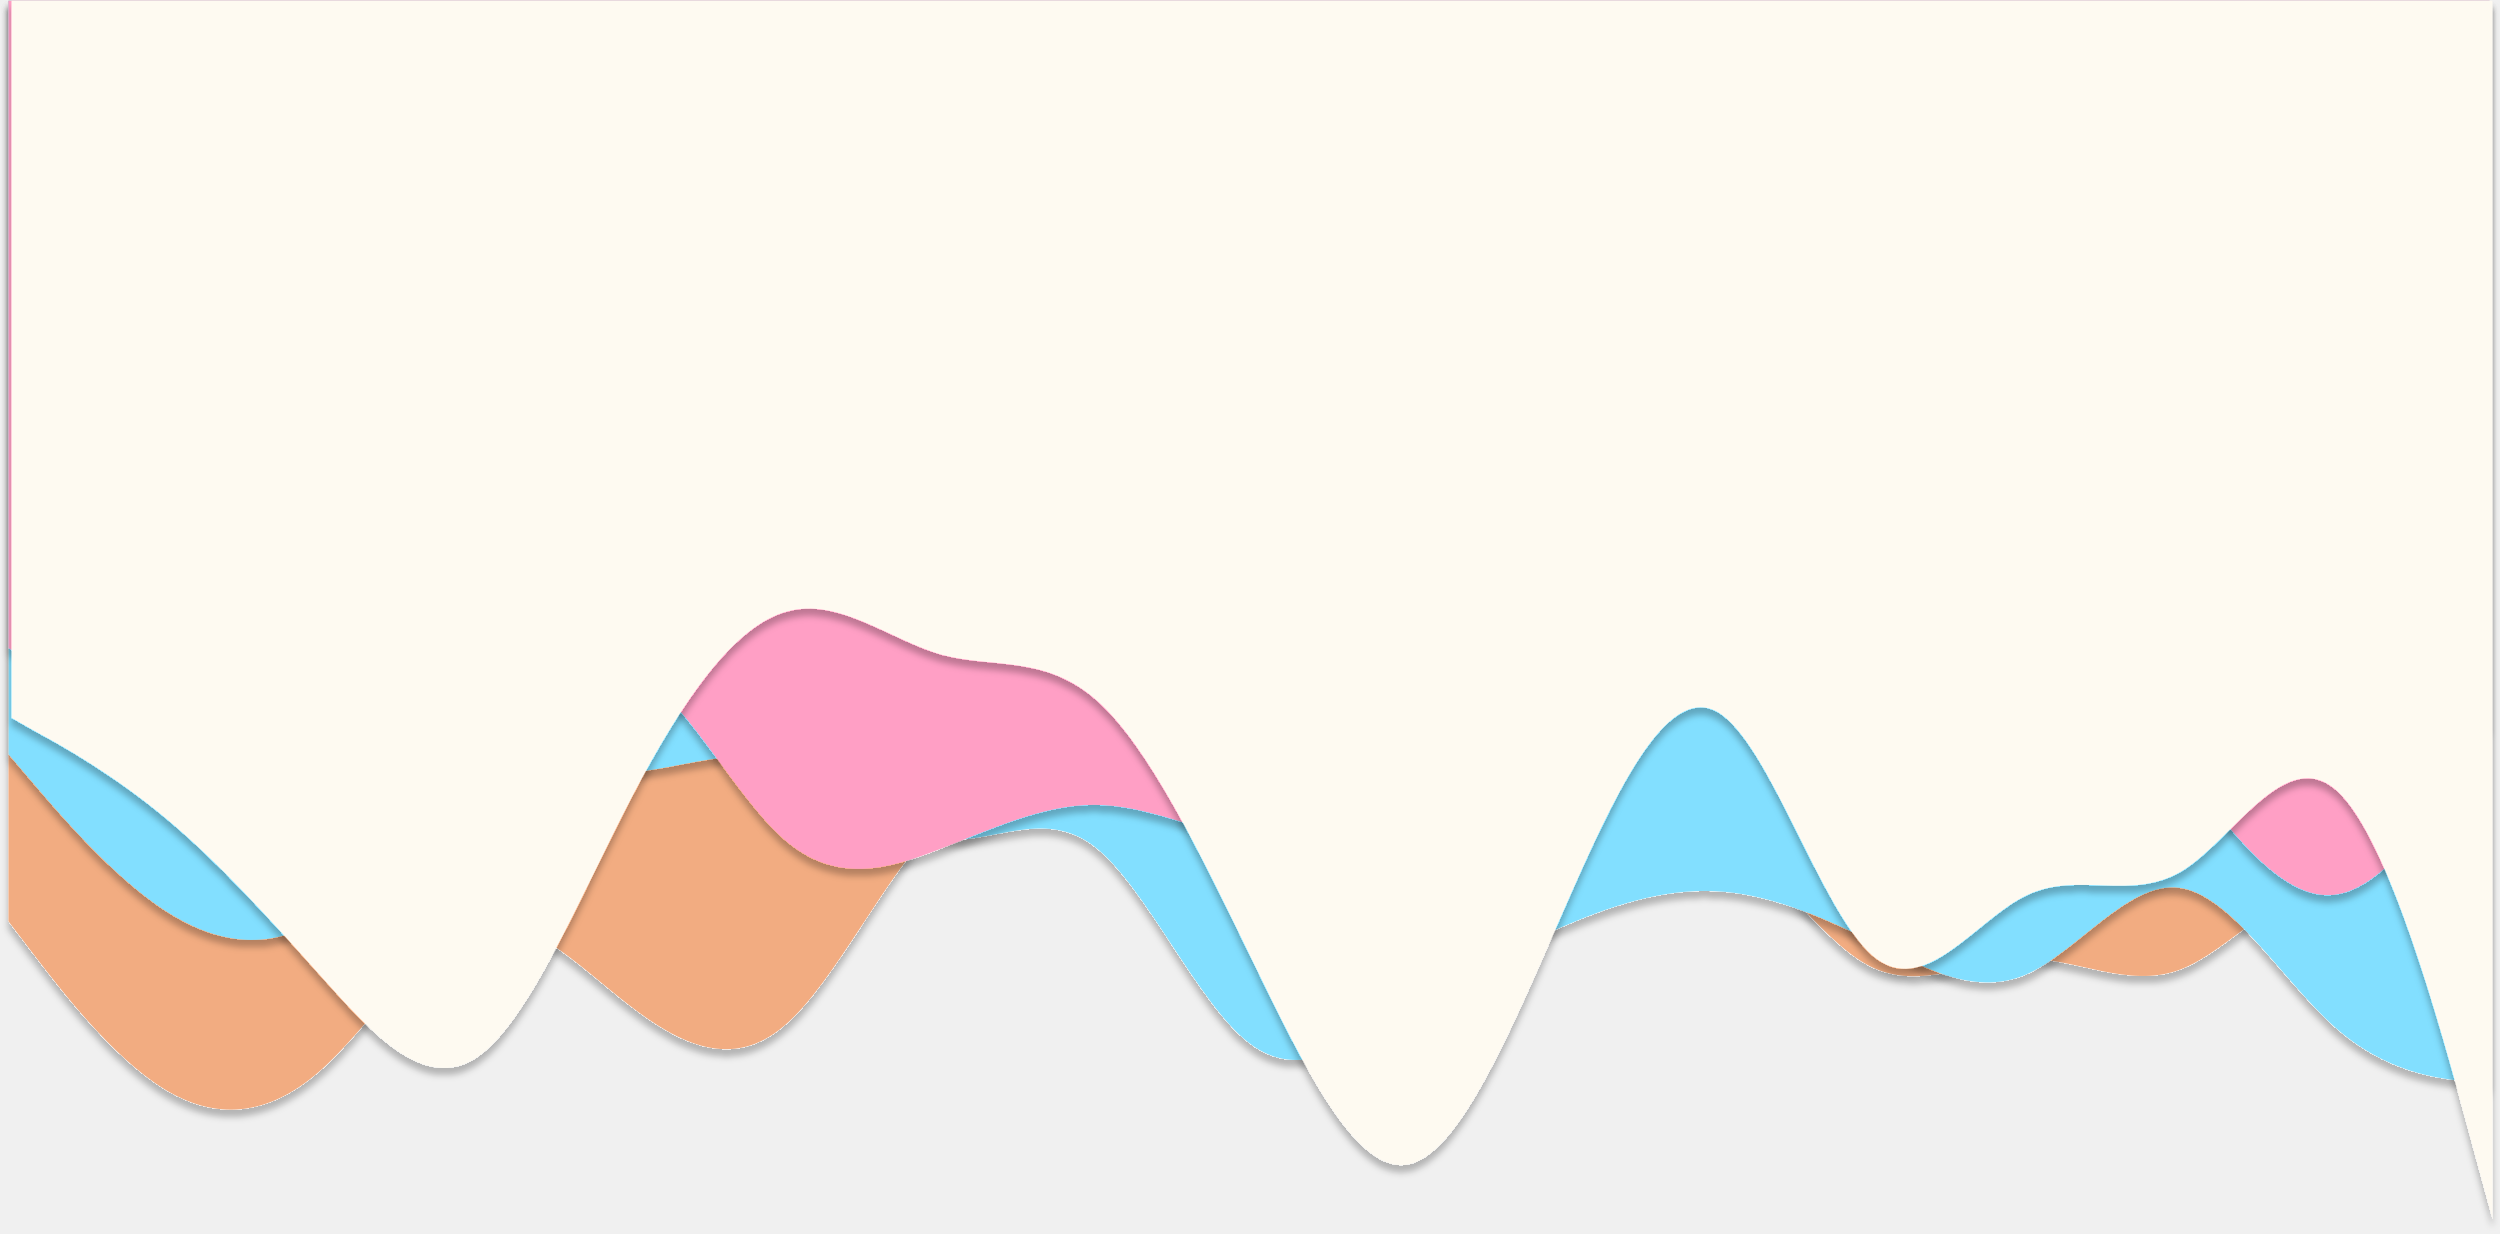
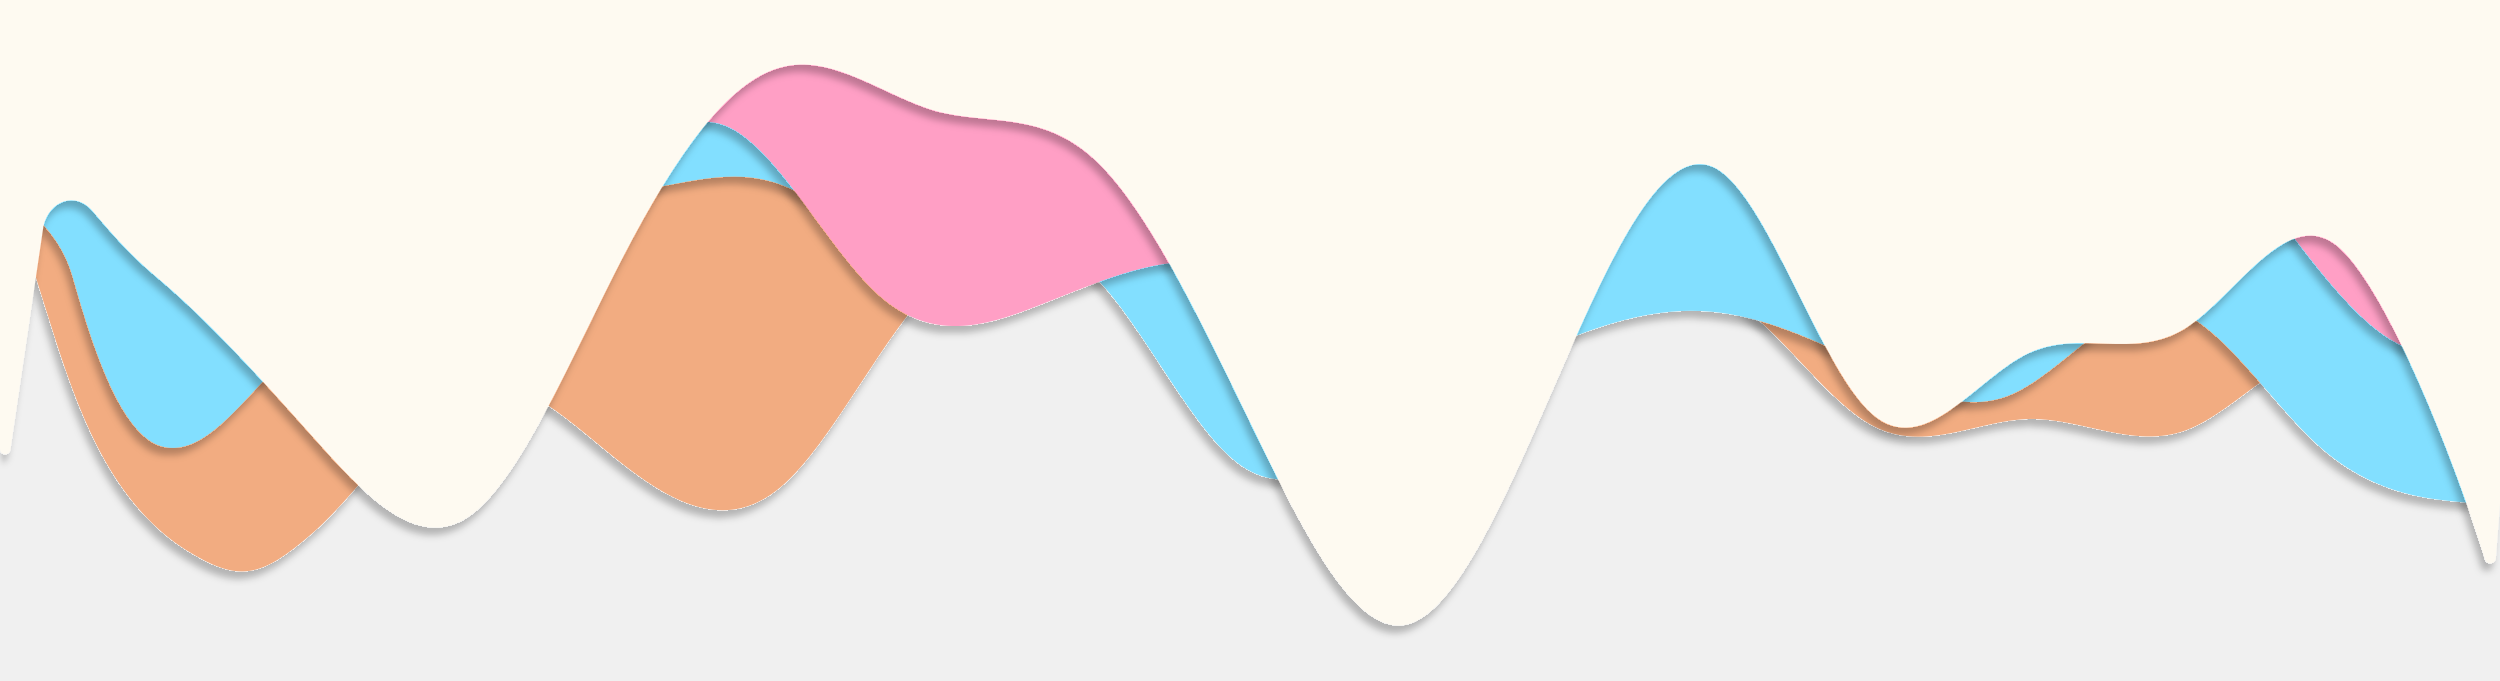
- <svg xmlns="http://www.w3.org/2000/svg" width="1451" height="716" viewBox="0 0 1451 716" fill="none">
-   <g filter="url(#filter0_d_190_12403)">
-     <path d="M4.909 534.706L19.909 554.374C34.909 573.887 64.909 613.223 94.909 631.807C124.909 650.39 154.909 648.222 184.909 622.205C214.909 596.188 244.909 546.012 274.909 537.029C304.909 528.047 334.909 559.949 364.909 583.179C394.909 606.409 424.909 620.966 454.909 595.568C484.909 570.325 514.909 505.282 544.909 477.871C574.909 450.615 604.909 460.836 634.909 467.031C664.909 473.225 694.909 475.393 724.909 467.805C754.909 460.371 784.909 443.336 814.909 452.164C844.909 460.836 874.909 495.526 904.909 498.623C934.909 501.72 964.909 473.225 994.909 484.066C1024.91 494.906 1054.91 545.082 1084.91 560.569C1114.91 576.055 1144.91 556.852 1174.91 556.388C1204.91 555.923 1234.91 573.887 1264.91 562.892C1294.91 551.742 1324.91 511.477 1354.91 518.136C1384.91 524.95 1414.91 578.533 1429.91 605.48L1444.91 632.271V0.424H1429.91C1414.91 0.424 1384.91 0.424 1354.91 0.424C1324.91 0.424 1294.91 0.424 1264.91 0.424C1234.91 0.424 1204.91 0.424 1174.91 0.424C1144.91 0.424 1114.91 0.424 1084.91 0.424C1054.91 0.424 1024.91 0.424 994.909 0.424C964.909 0.424 934.909 0.424 904.909 0.424C874.909 0.424 844.909 0.424 814.909 0.424C784.909 0.424 754.909 0.424 724.909 0.424C694.909 0.424 664.909 0.424 634.909 0.424C604.909 0.424 574.909 0.424 544.909 0.424C514.909 0.424 484.909 0.424 454.909 0.424C424.909 0.424 394.909 0.424 364.909 0.424C334.909 0.424 304.909 0.424 274.909 0.424C244.909 0.424 214.909 0.424 184.909 0.424C154.909 0.424 124.909 0.424 94.909 0.424C64.909 0.424 34.909 0.424 19.909 0.424H4.909V534.706Z" fill="#F2AC81" />
-   </g>
-   <g filter="url(#filter1_d_190_12403)">
-     <path d="M4.909 437.753L19.909 455.324C34.909 472.896 64.909 508.038 94.909 527.952C124.909 547.671 154.909 552.357 184.909 534.005C214.909 515.848 244.909 474.848 274.909 458.643C304.909 442.244 334.909 450.834 364.909 448.491C394.909 446.148 424.909 433.263 454.909 442.244C484.909 451.42 514.909 482.658 544.909 486.953C574.909 491.053 604.909 468.405 634.909 491.053C664.909 513.895 694.909 582.228 724.909 605.266C754.909 628.499 784.909 606.242 814.909 587.109C844.909 567.976 874.909 551.576 904.909 538.69C934.909 525.61 964.909 515.848 994.909 517.214C1024.91 518.386 1054.91 530.881 1084.91 545.719C1114.91 560.752 1144.91 578.323 1174.91 566.023C1204.91 553.528 1234.91 511.357 1264.91 515.262C1294.91 519.167 1324.91 569.147 1354.91 595.895C1384.91 622.642 1414.91 625.766 1429.91 627.523L1444.91 629.085V0.424H1429.91C1414.91 0.424 1384.91 0.424 1354.91 0.424C1324.91 0.424 1294.91 0.424 1264.91 0.424C1234.91 0.424 1204.91 0.424 1174.91 0.424C1144.91 0.424 1114.91 0.424 1084.91 0.424C1054.91 0.424 1024.91 0.424 994.909 0.424C964.909 0.424 934.909 0.424 904.909 0.424C874.909 0.424 844.909 0.424 814.909 0.424C784.909 0.424 754.909 0.424 724.909 0.424C694.909 0.424 664.909 0.424 634.909 0.424C604.909 0.424 574.909 0.424 544.909 0.424C514.909 0.424 484.909 0.424 454.909 0.424C424.909 0.424 394.909 0.424 364.909 0.424C334.909 0.424 304.909 0.424 274.909 0.424C244.909 0.424 214.909 0.424 184.909 0.424C154.909 0.424 124.909 0.424 94.909 0.424C64.909 0.424 34.909 0.424 19.909 0.424H4.909V437.753Z" fill="#82DFFF" />
-   </g>
-   <g filter="url(#filter2_d_190_12403)">
-     <path d="M4.909 376.185L19.909 385.041C34.909 393.657 64.909 411.368 94.909 437.217C124.909 463.065 154.909 497.53 184.909 501.838C214.909 506.146 244.909 480.776 274.909 448.466C304.909 416.155 334.909 376.903 364.909 388.152C394.909 399.401 424.909 460.672 454.909 486.999C484.909 513.326 514.909 504.71 544.909 492.983C574.909 481.494 604.909 467.134 634.909 467.134C664.909 467.134 694.909 481.494 724.909 488.674C754.909 495.855 784.909 495.855 814.909 471.203C844.909 446.311 874.909 397.008 904.909 368.287C934.909 339.566 964.909 331.429 994.909 365.415C1024.91 399.401 1054.91 475.032 1084.91 475.511C1114.91 475.989 1144.91 400.837 1174.91 382.887C1204.91 364.936 1234.91 404.188 1264.91 443.679C1294.91 483.17 1324.91 522.9 1354.91 519.31C1384.91 515.72 1414.91 468.809 1429.91 445.115L1444.91 421.66V0.424H1429.91C1414.91 0.424 1384.91 0.424 1354.91 0.424C1324.91 0.424 1294.91 0.424 1264.91 0.424C1234.91 0.424 1204.91 0.424 1174.91 0.424C1144.91 0.424 1114.91 0.424 1084.91 0.424C1054.91 0.424 1024.91 0.424 994.909 0.424C964.909 0.424 934.909 0.424 904.909 0.424C874.909 0.424 844.909 0.424 814.909 0.424C784.909 0.424 754.909 0.424 724.909 0.424C694.909 0.424 664.909 0.424 634.909 0.424C604.909 0.424 574.909 0.424 544.909 0.424C514.909 0.424 484.909 0.424 454.909 0.424C424.909 0.424 394.909 0.424 364.909 0.424C334.909 0.424 304.909 0.424 274.909 0.424C244.909 0.424 214.909 0.424 184.909 0.424C154.909 0.424 124.909 0.424 94.909 0.424C64.909 0.424 34.909 0.424 19.909 0.424H4.909V376.185Z" fill="#FF9FC5" />
-   </g>
-   <g filter="url(#filter3_d_190_12403)">
-     <path d="M6.662 416.662L21.662 425.187C36.662 433.211 66.662 450.262 96.662 475.337C126.662 500.411 156.662 533.51 186.662 567.11C216.662 600.71 246.662 633.808 276.662 613.748C306.662 593.689 336.662 520.471 366.662 462.799C396.662 405.128 426.662 363.002 456.662 354.978C486.662 346.453 516.662 371.528 546.662 380.053C576.662 388.077 606.662 380.053 636.662 406.632C666.662 433.211 696.662 495.396 726.662 557.08C756.662 618.763 786.662 680.948 816.662 675.933C846.662 670.919 876.662 598.704 906.662 530.501C936.662 461.796 966.662 396.602 996.662 413.152C1026.66 430.202 1056.66 528.495 1086.66 554.572C1116.66 580.65 1146.66 533.51 1176.66 519.468C1206.66 505.426 1236.66 523.48 1266.66 505.426C1296.66 486.871 1326.66 431.707 1356.66 459.289C1386.66 486.871 1416.66 597.199 1431.66 652.363L1446.66 707.527V0.424H1431.66C1416.66 0.424 1386.66 0.424 1356.66 0.424C1326.66 0.424 1296.66 0.424 1266.66 0.424C1236.66 0.424 1206.66 0.424 1176.66 0.424C1146.66 0.424 1116.66 0.424 1086.66 0.424C1056.66 0.424 1026.66 0.424 996.662 0.424C966.662 0.424 936.662 0.424 906.662 0.424C876.662 0.424 846.662 0.424 816.662 0.424C786.662 0.424 756.662 0.424 726.662 0.424C696.662 0.424 666.662 0.424 636.662 0.424C606.662 0.424 576.662 0.424 546.662 0.424C516.662 0.424 486.662 0.424 456.662 0.424C426.662 0.424 396.662 0.424 366.662 0.424C336.662 0.424 306.662 0.424 276.662 0.424C246.662 0.424 216.662 0.424 186.662 0.424C156.662 0.424 126.662 0.424 96.662 0.424C66.662 0.424 36.662 0.424 21.662 0.424H6.662V416.662Z" fill="#FEFAF1" />
+ <svg xmlns="http://www.w3.org/2000/svg" width="1440" height="392" viewBox="0 0 1440 392" fill="none">
+   <g clip-path="url(#clip0_221_2997)">
+     <g filter="url(#filter0_d_221_2997)">
+       <path d="M19 154.5L26.668 178.91C41.441 225.938 57.306 276.601 95.203 308.124C98.98 311.266 103.06 314.246 107.5 317C137.479 335.595 149.896 333.202 179.875 307.168C209.854 281.135 239.833 230.927 269.812 221.94C299.792 212.952 329.771 244.874 359.75 268.118C389.729 291.362 419.708 305.928 449.688 280.515C479.667 255.256 509.646 190.173 539.625 162.745C569.604 135.471 599.583 145.699 629.562 151.897C659.542 158.096 689.521 160.265 719.5 152.672C749.479 145.234 779.458 128.188 809.438 137.021C839.417 145.699 869.396 180.41 899.375 183.509C929.354 186.609 959.333 158.096 989.312 168.943C1019.29 179.79 1049.27 229.998 1079.25 245.494C1109.23 260.99 1139.21 241.775 1169.19 241.31C1199.17 240.845 1229.15 258.82 1259.12 247.818C1289.1 236.661 1319.08 196.371 1349.06 203.034C1379.04 209.853 1400.01 240.537 1415 267.5L1430 291L1439 -315H1424.01C1409.02 -315 1379.04 -315 1349.06 -315C1319.08 -315 1289.1 -315 1259.12 -315C1229.15 -315 1199.17 -315 1169.19 -315C1139.21 -315 1109.23 -315 1079.25 -315C1049.27 -315 1019.29 -315 989.312 -315C959.333 -315 929.354 -315 899.375 -315C869.396 -315 839.417 -315 809.438 -315C779.458 -315 749.479 -315 719.5 -315C689.521 -315 659.542 -315 629.562 -315C599.583 -315 569.604 -315 539.625 -315C509.646 -315 479.667 -315 449.688 -315C419.708 -315 389.729 -315 359.75 -315C329.771 -315 299.792 -315 269.812 -315C239.833 -315 209.854 -315 179.875 -315C149.896 -315 119.917 -315 89.938 -315C59.958 -315 29.979 -315 14.99 -315H0L19 154.5Z" fill="#F2AC81" />
+     </g>
+     <g filter="url(#filter1_d_221_2997)">
+       <path d="M16.5 7.5L15 120.5V120.5C27.747 130.306 37.261 143.539 41.712 158.993C51.295 192.262 66.298 243.572 89 255.5C120 270.5 148.437 213.963 178.125 195.776C207.813 177.783 237.5 137.152 267.188 121.093C296.875 104.841 326.562 113.354 356.25 111.033C385.938 108.711 415.625 95.941 445.312 104.841C475 113.935 504.687 144.891 534.375 149.148C564.063 153.211 593.75 130.767 623.438 153.211C653.125 175.848 682.812 243.565 712.5 266.396C742.188 289.42 771.875 267.363 801.562 248.402C831.25 229.441 860.937 213.189 890.625 200.42C920.313 187.457 950 177.783 979.688 179.137C1009.38 180.298 1039.06 192.68 1068.75 207.385C1098.44 222.283 1128.12 239.696 1157.81 227.507C1187.5 215.124 1217.19 173.333 1246.88 177.202C1276.56 181.072 1306.25 230.602 1335.94 257.109C1365.63 283.615 1395.31 286.711 1410.16 288.452L1425 290V-333H1410.16C1395.31 -333 1365.63 -333 1335.94 -333C1306.25 -333 1276.56 -333 1246.88 -333C1217.19 -333 1187.5 -333 1157.81 -333C1128.12 -333 1098.44 -333 1068.75 -333C1039.06 -333 1009.38 -333 979.688 -333C950 -333 920.313 -333 890.625 -333C860.937 -333 831.25 -333 801.562 -333C771.875 -333 742.188 -333 712.5 -333C682.812 -333 653.125 -333 623.438 -333C593.75 -333 564.063 -333 534.375 -333C504.687 -333 475 -333 445.312 -333C415.625 -333 385.938 -333 356.25 -333C326.562 -333 296.875 -333 267.188 -333C237.5 -333 207.813 -333 178.125 -333C148.437 -333 118.75 -333 89.062 -333C59.375 -333 29.688 -333 14.844 -333H0L16.5 7.5Z" fill="#82DFFF" />
+     </g>
+     <g filter="url(#filter2_d_221_2997)">
+       <path d="M58.5 1L101.5 61.5C116.448 70.081 118.292 95.272 148.188 121.016C178.083 146.759 207.979 181.083 237.875 185.374C267.771 189.665 297.667 164.398 327.562 132.219C357.458 100.039 387.354 60.948 417.25 72.151C447.146 83.354 477.042 144.375 506.938 170.595C536.833 196.816 566.729 188.234 596.625 176.555C626.521 165.113 656.417 150.811 686.312 150.811C716.208 150.811 746.104 165.113 776 172.264C805.896 179.415 835.792 179.415 865.688 154.863C895.583 130.073 925.479 80.97 955.375 52.367C985.271 23.763 1015.17 15.658 1045.06 49.506C1074.96 83.354 1104.85 158.677 1134.75 159.154C1164.65 159.631 1194.54 84.784 1224.44 66.907C1254.33 49.029 1284.23 88.121 1314.12 127.451C1344.02 166.782 1373.92 206.35 1403.81 202.775C1433.71 199.199 1463.6 152.48 1478.55 128.882L1490.51 105.876L1493.5 -314H1478.55C1463.6 -314 1433.71 -314 1403.81 -314C1373.92 -314 1344.02 -314 1314.12 -314C1284.23 -314 1254.33 -314 1224.44 -314C1194.54 -314 1164.65 -314 1134.75 -314C1104.85 -314 1074.96 -314 1045.06 -314C1015.17 -314 985.271 -314 955.375 -314C925.479 -314 895.583 -314 865.688 -314C835.792 -314 805.896 -314 776 -314C746.104 -314 716.208 -314 686.312 -314C656.417 -314 626.521 -314 596.625 -314C566.729 -314 536.833 -314 506.938 -314C477.042 -314 447.146 -314 417.25 -314C387.354 -314 357.458 -314 327.562 -314C297.667 -314 267.771 -314 237.875 -314C207.979 -314 178.083 -314 148.188 -314C118.292 -314 88.396 -314 73.448 -314H58.5V1Z" fill="#FF9FC5" />
+     </g>
+     <g filter="url(#filter3_d_221_2997)">
+       <path d="M0 235.5V258.668C0 262.385 5.425 262.783 5.968 259.106L25 130.284V130.284C28.374 115.499 43.521 110.082 53.368 121.616C62.642 132.478 73.872 145.944 89.875 159.342C119.833 184.424 149.792 217.533 179.75 251.143C209.708 284.753 239.667 317.862 269.625 297.796C299.583 277.73 329.542 204.49 359.5 146.801C389.458 89.112 419.417 46.974 449.375 38.947C479.333 30.419 509.292 55.502 539.25 64.029C569.208 72.056 599.167 64.03 629.125 90.617C659.083 117.204 689.042 179.408 719 241.11C748.958 302.813 778.917 365.017 808.875 360C838.833 354.984 868.792 282.747 898.75 214.523C928.708 145.798 958.667 80.584 988.625 97.138C1018.58 114.194 1048.54 212.516 1078.5 238.602C1108.46 264.687 1138.42 217.533 1168.38 203.487C1198.33 189.441 1228.29 207.5 1258.25 189.441C1288.21 170.88 1318.17 115.699 1348.12 143.289C1375.31 168.328 1413.39 263.644 1431.4 322.304C1432.39 325.524 1437.33 325.017 1437.58 321.658L1440 290.284L1453 -315.716H1423.02C1408.04 -315.716 1378.08 -315.716 1348.12 -315.716C1318.17 -315.716 1288.21 -315.716 1258.25 -315.716C1228.29 -315.716 1198.33 -315.716 1168.38 -315.716C1138.42 -315.716 1108.46 -315.716 1078.5 -315.716C1048.54 -315.716 1018.58 -315.716 988.625 -315.716C958.667 -315.716 928.708 -315.716 898.75 -315.716C868.792 -315.716 838.833 -315.716 808.875 -315.716C778.917 -315.716 748.958 -315.716 719 -315.716C689.042 -315.716 659.083 -315.716 629.125 -315.716C599.167 -315.716 569.208 -315.716 539.25 -315.716C509.292 -315.716 479.333 -315.716 449.375 -315.716C419.417 -315.716 389.458 -315.716 359.5 -315.716C329.542 -315.716 299.583 -315.716 269.625 -315.716C239.667 -315.716 209.708 -315.716 179.75 -315.716C149.792 -315.716 119.833 -315.716 89.875 -315.716C59.917 -315.716 29.958 -315.716 14.979 -315.716H0V235.5Z" fill="#FEFAF1" />
+     </g>
  </g>
  <defs>
-     <filter id="filter0_d_190_12403" x="0.909" y="0.424" width="1448" height="651.6" filterUnits="userSpaceOnUse" color-interpolation-filters="sRGB">
+     <filter id="filter0_d_221_2997" x="-6" y="-315" width="1447" height="652.135" filterUnits="userSpaceOnUse" color-interpolation-filters="sRGB">
      <feFlood flood-opacity="0" result="BackgroundImageFix" />
      <feColorMatrix in="SourceAlpha" type="matrix" values="0 0 0 0 0 0 0 0 0 0 0 0 0 0 0 0 0 0 127 0" result="hardAlpha" />
-       <feOffset dy="4" />
+       <feOffset dx="-2" dy="4" />
      <feGaussianBlur stdDeviation="2" />
      <feComposite in2="hardAlpha" operator="out" />
      <feColorMatrix type="matrix" values="0 0 0 0 0 0 0 0 0 0 0 0 0 0 0 0 0 0 0.25 0" />
-       <feBlend mode="normal" in2="BackgroundImageFix" result="effect1_dropShadow_190_12403" />
-       <feBlend mode="normal" in="SourceGraphic" in2="effect1_dropShadow_190_12403" result="shape" />
+       <feBlend mode="normal" in2="BackgroundImageFix" result="effect1_dropShadow_221_2997" />
+       <feBlend mode="normal" in="SourceGraphic" in2="effect1_dropShadow_221_2997" result="shape" />
    </filter>
-     <filter id="filter1_d_190_12403" x="0.909" y="0.424" width="1448" height="636.661" filterUnits="userSpaceOnUse" color-interpolation-filters="sRGB">
+     <filter id="filter1_d_221_2997" x="-6" y="-333" width="1433" height="631" filterUnits="userSpaceOnUse" color-interpolation-filters="sRGB">
      <feFlood flood-opacity="0" result="BackgroundImageFix" />
      <feColorMatrix in="SourceAlpha" type="matrix" values="0 0 0 0 0 0 0 0 0 0 0 0 0 0 0 0 0 0 127 0" result="hardAlpha" />
-       <feOffset dy="4" />
+       <feOffset dx="-2" dy="4" />
      <feGaussianBlur stdDeviation="2" />
      <feComposite in2="hardAlpha" operator="out" />
      <feColorMatrix type="matrix" values="0 0 0 0 0 0 0 0 0 0 0 0 0 0 0 0 0 0 0.25 0" />
-       <feBlend mode="normal" in2="BackgroundImageFix" result="effect1_dropShadow_190_12403" />
-       <feBlend mode="normal" in="SourceGraphic" in2="effect1_dropShadow_190_12403" result="shape" />
+       <feBlend mode="normal" in2="BackgroundImageFix" result="effect1_dropShadow_221_2997" />
+       <feBlend mode="normal" in="SourceGraphic" in2="effect1_dropShadow_221_2997" result="shape" />
    </filter>
-     <filter id="filter2_d_190_12403" x="0.909" y="0.424" width="1448" height="527.113" filterUnits="userSpaceOnUse" color-interpolation-filters="sRGB">
+     <filter id="filter2_d_221_2997" x="52.5" y="-314" width="1443" height="525" filterUnits="userSpaceOnUse" color-interpolation-filters="sRGB">
      <feFlood flood-opacity="0" result="BackgroundImageFix" />
      <feColorMatrix in="SourceAlpha" type="matrix" values="0 0 0 0 0 0 0 0 0 0 0 0 0 0 0 0 0 0 127 0" result="hardAlpha" />
-       <feOffset dy="4" />
+       <feOffset dx="-2" dy="4" />
      <feGaussianBlur stdDeviation="2" />
      <feComposite in2="hardAlpha" operator="out" />
      <feColorMatrix type="matrix" values="0 0 0 0 0 0 0 0 0 0 0 0 0 0 0 0 0 0 0.25 0" />
-       <feBlend mode="normal" in2="BackgroundImageFix" result="effect1_dropShadow_190_12403" />
-       <feBlend mode="normal" in="SourceGraphic" in2="effect1_dropShadow_190_12403" result="shape" />
+       <feBlend mode="normal" in2="BackgroundImageFix" result="effect1_dropShadow_221_2997" />
+       <feBlend mode="normal" in="SourceGraphic" in2="effect1_dropShadow_221_2997" result="shape" />
    </filter>
-     <filter id="filter3_d_190_12403" x="2.662" y="0.424" width="1448" height="715.104" filterUnits="userSpaceOnUse" color-interpolation-filters="sRGB">
+     <filter id="filter3_d_221_2997" x="-6" y="-315.716" width="1461" height="684" filterUnits="userSpaceOnUse" color-interpolation-filters="sRGB">
      <feFlood flood-opacity="0" result="BackgroundImageFix" />
      <feColorMatrix in="SourceAlpha" type="matrix" values="0 0 0 0 0 0 0 0 0 0 0 0 0 0 0 0 0 0 127 0" result="hardAlpha" />
-       <feOffset dy="4" />
+       <feOffset dx="-2" dy="4" />
      <feGaussianBlur stdDeviation="2" />
      <feComposite in2="hardAlpha" operator="out" />
      <feColorMatrix type="matrix" values="0 0 0 0 0 0 0 0 0 0 0 0 0 0 0 0 0 0 0.25 0" />
-       <feBlend mode="normal" in2="BackgroundImageFix" result="effect1_dropShadow_190_12403" />
-       <feBlend mode="normal" in="SourceGraphic" in2="effect1_dropShadow_190_12403" result="shape" />
+       <feBlend mode="normal" in2="BackgroundImageFix" result="effect1_dropShadow_221_2997" />
+       <feBlend mode="normal" in="SourceGraphic" in2="effect1_dropShadow_221_2997" result="shape" />
    </filter>
+     <clipPath id="clip0_221_2997">
+       <rect width="1440" height="392" fill="white" />
+     </clipPath>
  </defs>
</svg>
